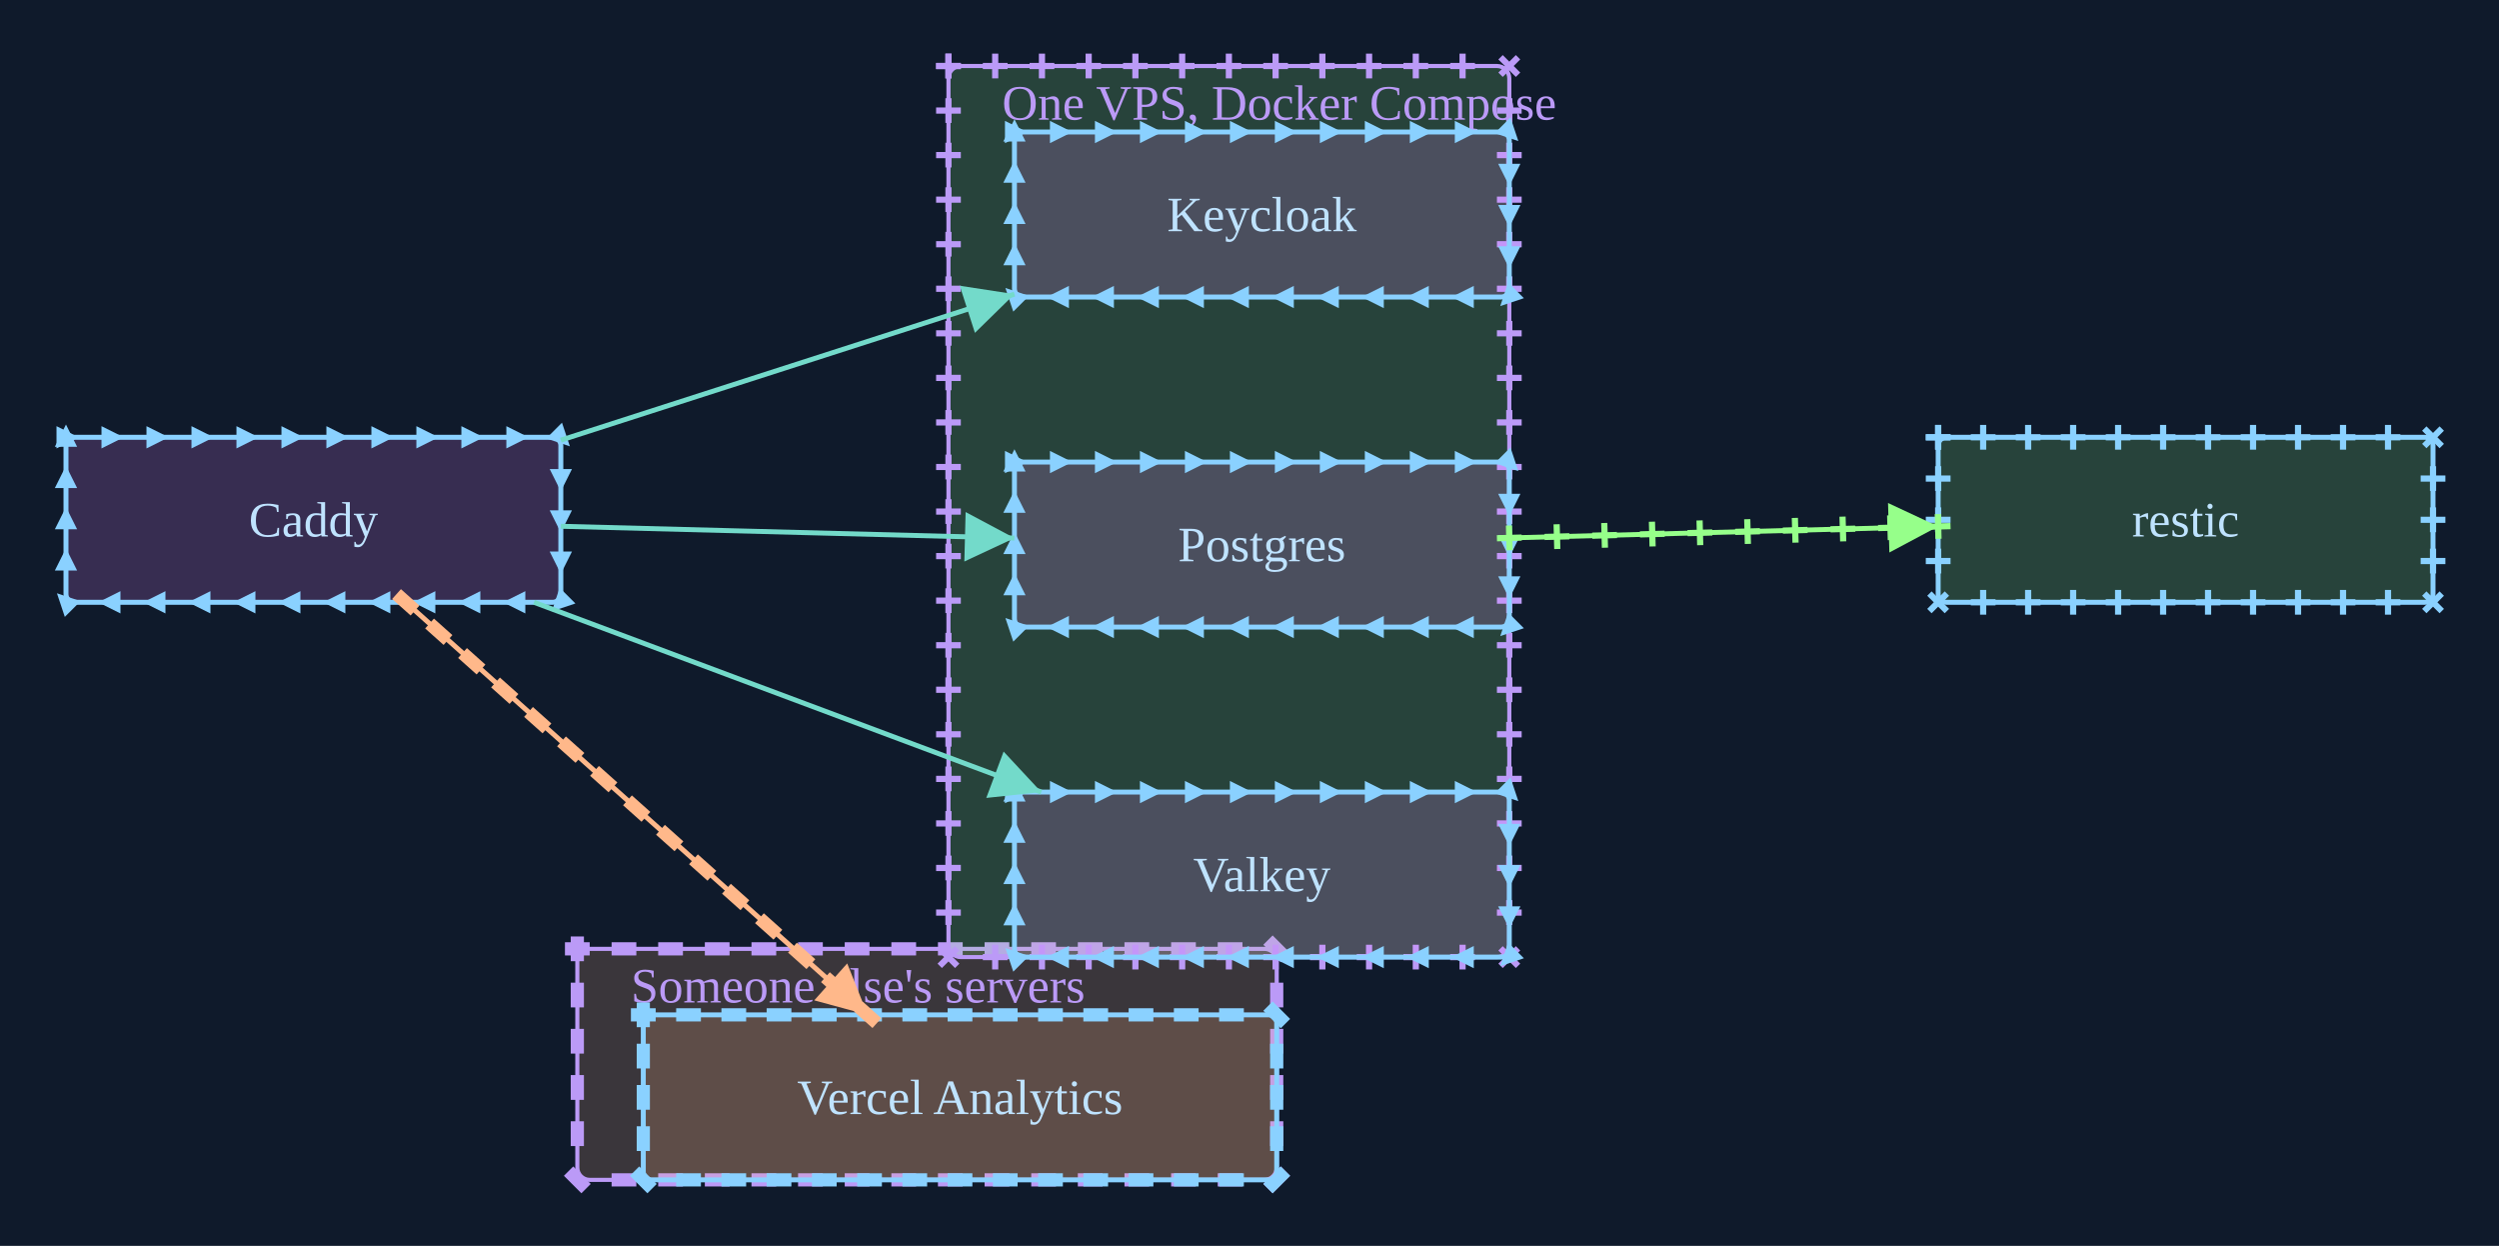
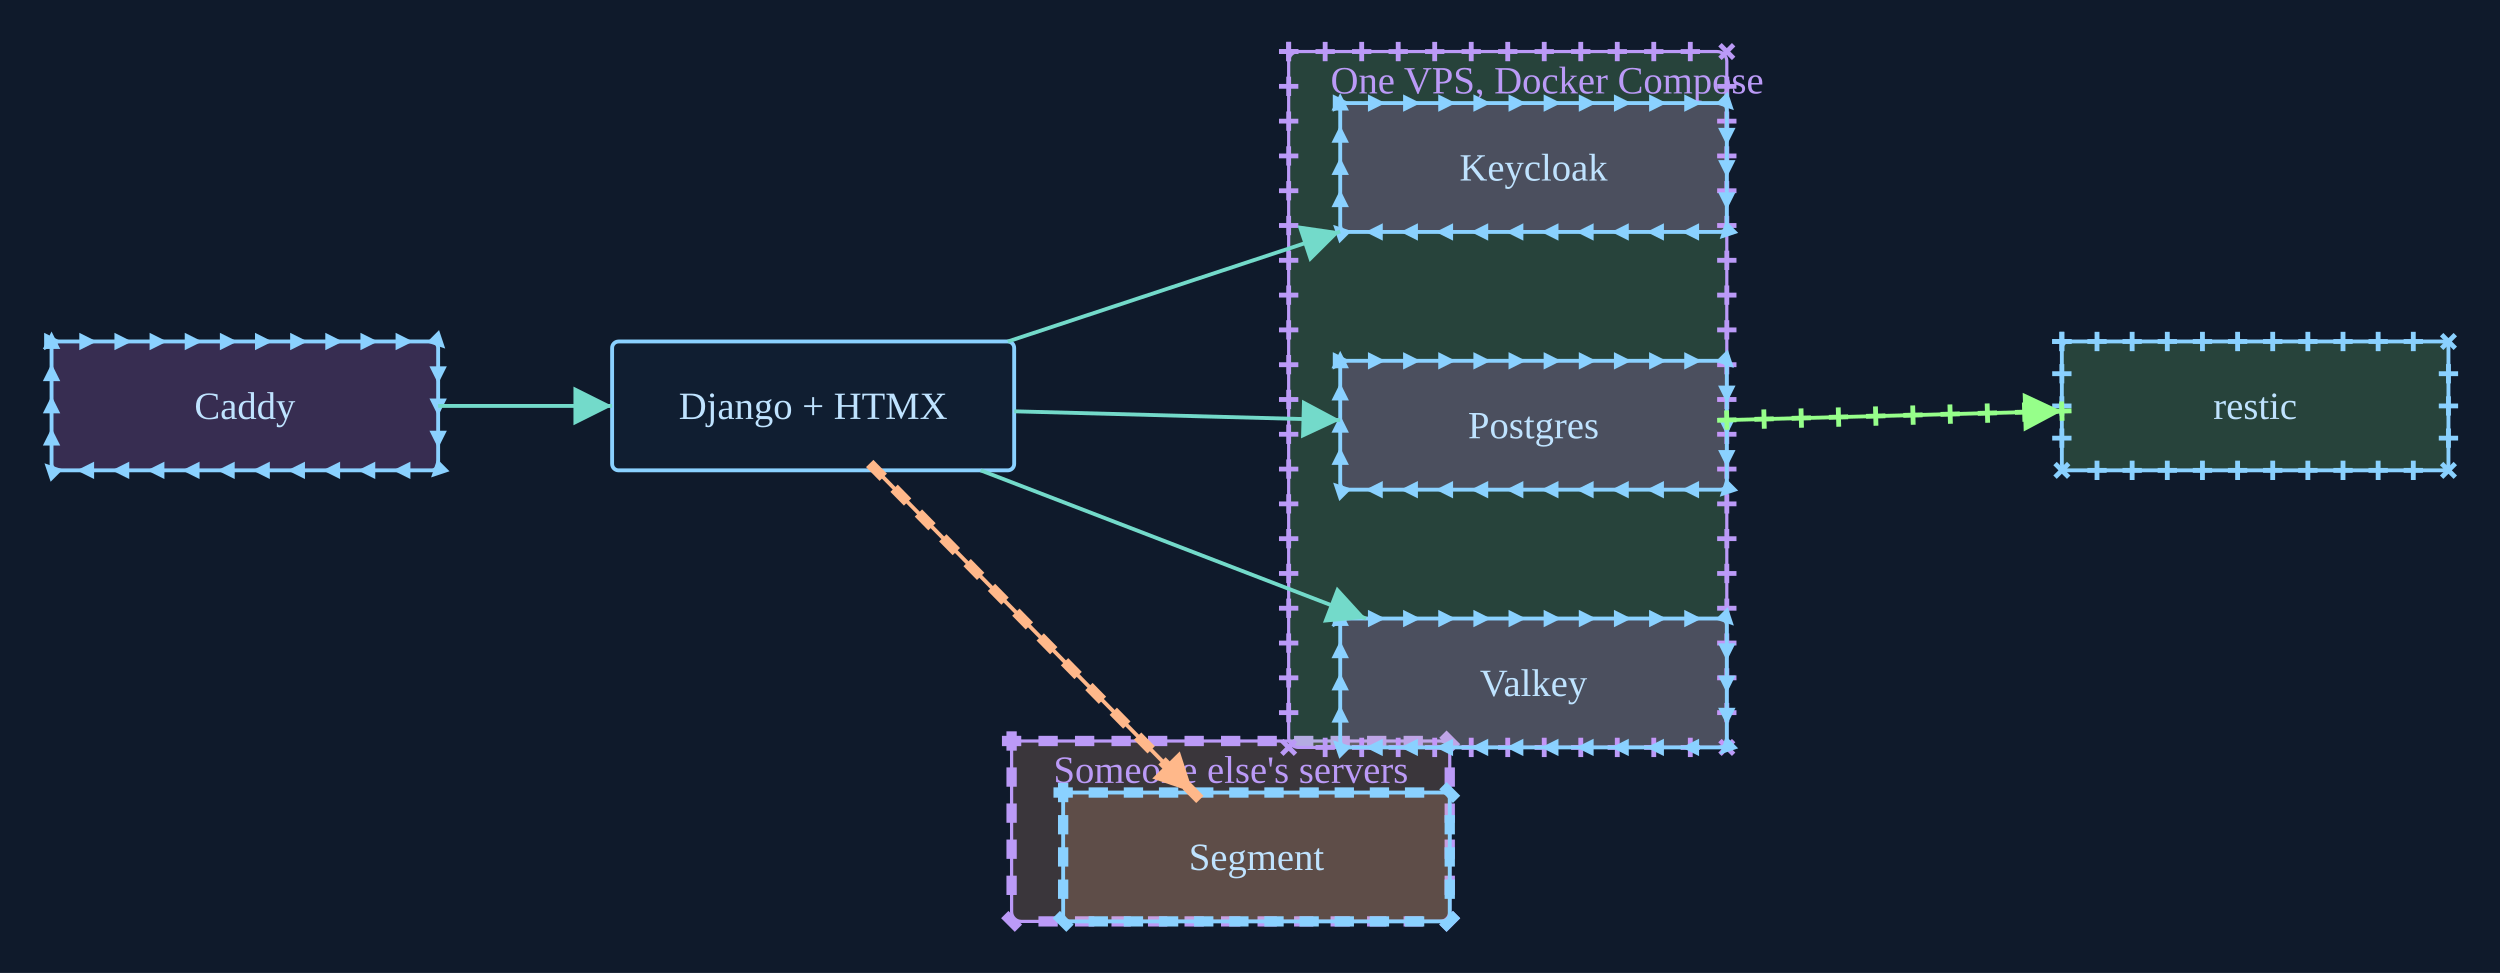
- <svg xmlns="http://www.w3.org/2000/svg" viewBox="0.00 4.00 606.00 302.00" width="606.00" height="302.00">
+ <svg xmlns="http://www.w3.org/2000/svg" viewBox="0.00 4.00 776.00 302.00" width="776.00" height="302.00">
  <defs>
    <marker id="ah-filled" markerWidth="10" markerHeight="10" refX="10" refY="5" orient="auto">
      <path d="M0,0 L10,5 L0,10 Z" fill="context-stroke" stroke="none" />
    </marker>
  </defs>
  <defs>
    <marker id="ag-glyph-4-8ad1ff" viewBox="-4.50 -4.50 9.00 9.00" markerWidth="9.00" markerHeight="9.00" markerUnits="userSpaceOnUse" refX="0" refY="0" orient="auto" fill="#8ad1ff" stroke="#8ad1ff">
      <path d="M -3,0 L 3,0 M 0,-3 L 0,3" fill="none" stroke-width="1.5" />
    </marker>
    <marker id="ag-glyph-4-96ff8a" viewBox="-4.50 -4.50 9.00 9.00" markerWidth="9.00" markerHeight="9.00" markerUnits="userSpaceOnUse" refX="0" refY="0" orient="auto" fill="#96ff8a" stroke="#96ff8a">
      <path d="M -3,0 L 3,0 M 0,-3 L 0,3" fill="none" stroke-width="1.5" />
    </marker>
    <marker id="ag-glyph-4-bb9af7" viewBox="-4.50 -4.50 9.00 9.00" markerWidth="9.00" markerHeight="9.00" markerUnits="userSpaceOnUse" refX="0" refY="0" orient="auto" fill="#bb9af7" stroke="#bb9af7">
      <path d="M -3,0 L 3,0 M 0,-3 L 0,3" fill="none" stroke-width="1.5" />
    </marker>
    <marker id="ag-glyph-5-8ad1ff" viewBox="-4.50 -4.50 9.00 9.00" markerWidth="9.00" markerHeight="9.00" markerUnits="userSpaceOnUse" refX="0" refY="0" orient="auto" fill="#8ad1ff" stroke="#8ad1ff">
      <path d="M -3,0 L 3,0" fill="none" stroke-width="3.2" />
    </marker>
    <marker id="ag-glyph-5-bb9af7" viewBox="-4.50 -4.50 9.00 9.00" markerWidth="9.00" markerHeight="9.00" markerUnits="userSpaceOnUse" refX="0" refY="0" orient="auto" fill="#bb9af7" stroke="#bb9af7">
      <path d="M -3,0 L 3,0" fill="none" stroke-width="3.2" />
    </marker>
    <marker id="ag-glyph-5-ffb88a" viewBox="-4.50 -4.50 9.00 9.00" markerWidth="9.00" markerHeight="9.00" markerUnits="userSpaceOnUse" refX="0" refY="0" orient="auto" fill="#ffb88a" stroke="#ffb88a">
      <path d="M -3,0 L 3,0" fill="none" stroke-width="3.2" />
    </marker>
    <marker id="ag-glyph-6-8ad1ff" viewBox="-4.50 -4.50 9.00 9.00" markerWidth="9.00" markerHeight="9.00" markerUnits="userSpaceOnUse" refX="0" refY="0" orient="auto" fill="#8ad1ff" stroke="#8ad1ff">
      <path d="M 3.1,0 L -2.3,2.7 L -2.3,-2.7 Z" stroke="none" />
    </marker>
  </defs>
-   <rect x="0.00" y="4.00" width="606.00" height="302.00" fill="#0f1a2b" />
+   <rect x="0.00" y="4.00" width="776.00" height="302.00" fill="#0f1a2b" />
  <g id="group-hosted" data-element-id="hosted" data-kind="group">
-     <rect x="140.00" y="234.00" width="169.60" height="56.00" rx="3.00" fill="#ffb88a" fill-opacity="0.18" stroke="#bb9af7" stroke-width="1.00" />
-     <path d="M 140.00,234.00 L 151.31,234.00 L 162.61,234.00 L 173.92,234.00 L 185.23,234.00 L 196.53,234.00 L 207.84,234.00 L 219.15,234.00 L 230.45,234.00 L 241.76,234.00 L 253.07,234.00 L 264.37,234.00 L 275.68,234.00 L 286.99,234.00 L 298.29,234.00 L 309.60,234.00 L 309.60,245.20 L 309.60,256.40 L 309.60,267.60 L 309.60,278.80 L 309.60,290.00 L 298.29,290.00 L 286.99,290.00 L 275.68,290.00 L 264.37,290.00 L 253.07,290.00 L 241.76,290.00 L 230.45,290.00 L 219.15,290.00 L 207.84,290.00 L 196.53,290.00 L 185.23,290.00 L 173.92,290.00 L 162.61,290.00 L 151.31,290.00 L 140.00,290.00 L 140.00,278.80 L 140.00,267.60 L 140.00,256.40 L 140.00,245.20 L 140.00,234.00" fill="none" stroke="none" marker-start="url(#ag-glyph-5-bb9af7)" marker-mid="url(#ag-glyph-5-bb9af7)" marker-end="url(#ag-glyph-5-bb9af7)" />
-     <text x="153.00" y="247.00" text-anchor="start" fill="#bb9af7">
-       <tspan x="153.00" dy="0">Someone else's servers</tspan>
+     <rect x="314.00" y="234.00" width="136.00" height="56.00" rx="3.00" fill="#ffb88a" fill-opacity="0.18" stroke="#bb9af7" stroke-width="1.00" />
+     <path d="M 314.00,234.00 L 325.33,234.00 L 336.67,234.00 L 348.00,234.00 L 359.33,234.00 L 370.67,234.00 L 382.00,234.00 L 393.33,234.00 L 404.67,234.00 L 416.00,234.00 L 427.33,234.00 L 438.67,234.00 L 450.00,234.00 L 450.00,245.20 L 450.00,256.40 L 450.00,267.60 L 450.00,278.80 L 450.00,290.00 L 438.67,290.00 L 427.33,290.00 L 416.00,290.00 L 404.67,290.00 L 393.33,290.00 L 382.00,290.00 L 370.67,290.00 L 359.33,290.00 L 348.00,290.00 L 336.67,290.00 L 325.33,290.00 L 314.00,290.00 L 314.00,278.80 L 314.00,267.60 L 314.00,256.40 L 314.00,245.20 L 314.00,234.00" fill="none" stroke="none" marker-start="url(#ag-glyph-5-bb9af7)" marker-mid="url(#ag-glyph-5-bb9af7)" marker-end="url(#ag-glyph-5-bb9af7)" />
+     <text x="327.00" y="247.00" text-anchor="start" fill="#bb9af7">
+       <tspan x="327.00" dy="0">Someone else's servers</tspan>
    </text>
  </g>
  <g id="group-ours" data-element-id="ours" data-kind="group">
-     <rect x="230.00" y="20.00" width="136.00" height="216.00" rx="3.00" fill="#96ff8a" fill-opacity="0.18" stroke="#bb9af7" stroke-width="1.00" />
-     <path d="M 230.00,20.00 L 241.33,20.00 L 252.67,20.00 L 264.00,20.00 L 275.33,20.00 L 286.67,20.00 L 298.00,20.00 L 309.33,20.00 L 320.67,20.00 L 332.00,20.00 L 343.33,20.00 L 354.67,20.00 L 366.00,20.00 L 366.00,30.80 L 366.00,41.60 L 366.00,52.40 L 366.00,63.20 L 366.00,74.00 L 366.00,84.80 L 366.00,95.60 L 366.00,106.40 L 366.00,117.20 L 366.00,128.00 L 366.00,138.80 L 366.00,149.60 L 366.00,160.40 L 366.00,171.20 L 366.00,182.00 L 366.00,192.80 L 366.00,203.60 L 366.00,214.40 L 366.00,225.20 L 366.00,236.00 L 354.67,236.00 L 343.33,236.00 L 332.00,236.00 L 320.67,236.00 L 309.33,236.00 L 298.00,236.00 L 286.67,236.00 L 275.33,236.00 L 264.00,236.00 L 252.67,236.00 L 241.33,236.00 L 230.00,236.00 L 230.00,225.20 L 230.00,214.40 L 230.00,203.60 L 230.00,192.80 L 230.00,182.00 L 230.00,171.20 L 230.00,160.40 L 230.00,149.60 L 230.00,138.80 L 230.00,128.00 L 230.00,117.20 L 230.00,106.40 L 230.00,95.60 L 230.00,84.80 L 230.00,74.00 L 230.00,63.20 L 230.00,52.40 L 230.00,41.60 L 230.00,30.80 L 230.00,20.00" fill="none" stroke="none" marker-start="url(#ag-glyph-4-bb9af7)" marker-mid="url(#ag-glyph-4-bb9af7)" marker-end="url(#ag-glyph-4-bb9af7)" />
-     <text x="243.00" y="33.00" text-anchor="start" fill="#bb9af7">
-       <tspan x="243.00" dy="0">One VPS, Docker Compose</tspan>
+     <rect x="400.00" y="20.00" width="136.00" height="216.00" rx="3.00" fill="#96ff8a" fill-opacity="0.18" stroke="#bb9af7" stroke-width="1.00" />
+     <path d="M 400.00,20.00 L 411.33,20.00 L 422.67,20.00 L 434.00,20.00 L 445.33,20.00 L 456.67,20.00 L 468.00,20.00 L 479.33,20.00 L 490.67,20.00 L 502.00,20.00 L 513.33,20.00 L 524.67,20.00 L 536.00,20.00 L 536.00,30.80 L 536.00,41.60 L 536.00,52.40 L 536.00,63.20 L 536.00,74.00 L 536.00,84.80 L 536.00,95.60 L 536.00,106.40 L 536.00,117.20 L 536.00,128.00 L 536.00,138.80 L 536.00,149.60 L 536.00,160.40 L 536.00,171.20 L 536.00,182.00 L 536.00,192.80 L 536.00,203.60 L 536.00,214.40 L 536.00,225.20 L 536.00,236.00 L 524.67,236.00 L 513.33,236.00 L 502.00,236.00 L 490.67,236.00 L 479.33,236.00 L 468.00,236.00 L 456.67,236.00 L 445.33,236.00 L 434.00,236.00 L 422.67,236.00 L 411.33,236.00 L 400.00,236.00 L 400.00,225.20 L 400.00,214.40 L 400.00,203.60 L 400.00,192.80 L 400.00,182.00 L 400.00,171.20 L 400.00,160.40 L 400.00,149.60 L 400.00,138.80 L 400.00,128.00 L 400.00,117.20 L 400.00,106.40 L 400.00,95.60 L 400.00,84.80 L 400.00,74.00 L 400.00,63.20 L 400.00,52.40 L 400.00,41.60 L 400.00,30.80 L 400.00,20.00" fill="none" stroke="none" marker-start="url(#ag-glyph-4-bb9af7)" marker-mid="url(#ag-glyph-4-bb9af7)" marker-end="url(#ag-glyph-4-bb9af7)" />
+     <text x="413.00" y="33.00" text-anchor="start" fill="#bb9af7">
+       <tspan x="413.00" dy="0">One VPS, Docker Compose</tspan>
    </text>
  </g>
  <g id="node-analytics" data-element-id="analytics" data-kind="node">
-     <rect x="156.00" y="250.00" width="153.60" height="40.00" rx="2.00" fill="#ffb88a" fill-opacity="0.18" stroke="#8ad1ff" stroke-width="1.20" />
-     <path d="M 156.00,250.00 L 166.97,250.00 L 177.94,250.00 L 188.91,250.00 L 199.89,250.00 L 210.86,250.00 L 221.83,250.00 L 232.80,250.00 L 243.77,250.00 L 254.74,250.00 L 265.71,250.00 L 276.69,250.00 L 287.66,250.00 L 298.63,250.00 L 309.60,250.00 L 309.60,260.00 L 309.60,270.00 L 309.60,280.00 L 309.60,290.00 L 298.63,290.00 L 287.66,290.00 L 276.69,290.00 L 265.71,290.00 L 254.74,290.00 L 243.77,290.00 L 232.80,290.00 L 221.83,290.00 L 210.86,290.00 L 199.89,290.00 L 188.91,290.00 L 177.94,290.00 L 166.97,290.00 L 156.00,290.00 L 156.00,280.00 L 156.00,270.00 L 156.00,260.00 L 156.00,250.00" fill="none" stroke="none" marker-start="url(#ag-glyph-5-8ad1ff)" marker-mid="url(#ag-glyph-5-8ad1ff)" marker-end="url(#ag-glyph-5-8ad1ff)" />
-     <text x="232.80" y="270.00" text-anchor="middle" dominant-baseline="central" fill="#bfe3ff">
-       <tspan x="232.80" dy="0">Vercel Analytics</tspan>
+     <rect x="330.00" y="250.00" width="120.00" height="40.00" rx="2.00" fill="#ffb88a" fill-opacity="0.18" stroke="#8ad1ff" stroke-width="1.20" />
+     <path d="M 330.00,250.00 L 340.91,250.00 L 351.82,250.00 L 362.73,250.00 L 373.64,250.00 L 384.55,250.00 L 395.45,250.00 L 406.36,250.00 L 417.27,250.00 L 428.18,250.00 L 439.09,250.00 L 450.00,250.00 L 450.00,260.00 L 450.00,270.00 L 450.00,280.00 L 450.00,290.00 L 439.09,290.00 L 428.18,290.00 L 417.27,290.00 L 406.36,290.00 L 395.45,290.00 L 384.55,290.00 L 373.64,290.00 L 362.73,290.00 L 351.82,290.00 L 340.91,290.00 L 330.00,290.00 L 330.00,280.00 L 330.00,270.00 L 330.00,260.00 L 330.00,250.00" fill="none" stroke="none" marker-start="url(#ag-glyph-5-8ad1ff)" marker-mid="url(#ag-glyph-5-8ad1ff)" marker-end="url(#ag-glyph-5-8ad1ff)" />
+     <text x="390.00" y="270.00" text-anchor="middle" dominant-baseline="central" fill="#bfe3ff">
+       <tspan x="390.00" dy="0">Segment</tspan>
+     </text>
+   </g>
+   <g id="node-app" data-element-id="app" data-kind="node">
+     <rect x="190.00" y="110.00" width="124.80" height="40.00" rx="2.00" fill="#122238" fill-opacity="0.55" stroke="#8ad1ff" stroke-width="1.20" />
+     <text x="252.40" y="130.00" text-anchor="middle" dominant-baseline="central" fill="#bfe3ff">
+       <tspan x="252.40" dy="0">Django + HTMX</tspan>
    </text>
  </g>
  <g id="node-auth" data-element-id="auth" data-kind="node">
-     <rect x="246.00" y="36.00" width="120.00" height="40.00" rx="2.00" fill="#f38aff" fill-opacity="0.18" stroke="#8ad1ff" stroke-width="1.20" />
-     <path d="M 246.00,36.00 L 256.91,36.00 L 267.82,36.00 L 278.73,36.00 L 289.64,36.00 L 300.55,36.00 L 311.45,36.00 L 322.36,36.00 L 333.27,36.00 L 344.18,36.00 L 355.09,36.00 L 366.00,36.00 L 366.00,46.00 L 366.00,56.00 L 366.00,66.00 L 366.00,76.00 L 355.09,76.00 L 344.18,76.00 L 333.27,76.00 L 322.36,76.00 L 311.45,76.00 L 300.55,76.00 L 289.64,76.00 L 278.73,76.00 L 267.82,76.00 L 256.91,76.00 L 246.00,76.00 L 246.00,66.00 L 246.00,56.00 L 246.00,46.00 L 246.00,36.00" fill="none" stroke="none" marker-start="url(#ag-glyph-6-8ad1ff)" marker-mid="url(#ag-glyph-6-8ad1ff)" marker-end="url(#ag-glyph-6-8ad1ff)" />
-     <text x="306.00" y="56.00" text-anchor="middle" dominant-baseline="central" fill="#bfe3ff">
-       <tspan x="306.00" dy="0">Keycloak</tspan>
+     <rect x="416.00" y="36.00" width="120.00" height="40.00" rx="2.00" fill="#f38aff" fill-opacity="0.18" stroke="#8ad1ff" stroke-width="1.20" />
+     <path d="M 416.00,36.00 L 426.91,36.00 L 437.82,36.00 L 448.73,36.00 L 459.64,36.00 L 470.55,36.00 L 481.45,36.00 L 492.36,36.00 L 503.27,36.00 L 514.18,36.00 L 525.09,36.00 L 536.00,36.00 L 536.00,46.00 L 536.00,56.00 L 536.00,66.00 L 536.00,76.00 L 525.09,76.00 L 514.18,76.00 L 503.27,76.00 L 492.36,76.00 L 481.45,76.00 L 470.55,76.00 L 459.64,76.00 L 448.73,76.00 L 437.82,76.00 L 426.91,76.00 L 416.00,76.00 L 416.00,66.00 L 416.00,56.00 L 416.00,46.00 L 416.00,36.00" fill="none" stroke="none" marker-start="url(#ag-glyph-6-8ad1ff)" marker-mid="url(#ag-glyph-6-8ad1ff)" marker-end="url(#ag-glyph-6-8ad1ff)" />
+     <text x="476.00" y="56.00" text-anchor="middle" dominant-baseline="central" fill="#bfe3ff">
+       <tspan x="476.00" dy="0">Keycloak</tspan>
    </text>
  </g>
  <g id="node-backups" data-element-id="backups" data-kind="node">
-     <rect x="470.00" y="110.00" width="120.00" height="40.00" rx="2.00" fill="#96ff8a" fill-opacity="0.18" stroke="#8ad1ff" stroke-width="1.20" />
-     <path d="M 470.00,110.00 L 480.91,110.00 L 491.82,110.00 L 502.73,110.00 L 513.64,110.00 L 524.55,110.00 L 535.45,110.00 L 546.36,110.00 L 557.27,110.00 L 568.18,110.00 L 579.09,110.00 L 590.00,110.00 L 590.00,120.00 L 590.00,130.00 L 590.00,140.00 L 590.00,150.00 L 579.09,150.00 L 568.18,150.00 L 557.27,150.00 L 546.36,150.00 L 535.45,150.00 L 524.55,150.00 L 513.64,150.00 L 502.73,150.00 L 491.82,150.00 L 480.91,150.00 L 470.00,150.00 L 470.00,140.00 L 470.00,130.00 L 470.00,120.00 L 470.00,110.00" fill="none" stroke="none" marker-start="url(#ag-glyph-4-8ad1ff)" marker-mid="url(#ag-glyph-4-8ad1ff)" marker-end="url(#ag-glyph-4-8ad1ff)" />
-     <text x="530.00" y="130.00" text-anchor="middle" dominant-baseline="central" fill="#bfe3ff">
-       <tspan x="530.00" dy="0">restic</tspan>
+     <rect x="640.00" y="110.00" width="120.00" height="40.00" rx="2.00" fill="#96ff8a" fill-opacity="0.18" stroke="#8ad1ff" stroke-width="1.20" />
+     <path d="M 640.00,110.00 L 650.91,110.00 L 661.82,110.00 L 672.73,110.00 L 683.64,110.00 L 694.55,110.00 L 705.45,110.00 L 716.36,110.00 L 727.27,110.00 L 738.18,110.00 L 749.09,110.00 L 760.00,110.00 L 760.00,120.00 L 760.00,130.00 L 760.00,140.00 L 760.00,150.00 L 749.09,150.00 L 738.18,150.00 L 727.27,150.00 L 716.36,150.00 L 705.45,150.00 L 694.55,150.00 L 683.64,150.00 L 672.73,150.00 L 661.82,150.00 L 650.91,150.00 L 640.00,150.00 L 640.00,140.00 L 640.00,130.00 L 640.00,120.00 L 640.00,110.00" fill="none" stroke="none" marker-start="url(#ag-glyph-4-8ad1ff)" marker-mid="url(#ag-glyph-4-8ad1ff)" marker-end="url(#ag-glyph-4-8ad1ff)" />
+     <text x="700.00" y="130.00" text-anchor="middle" dominant-baseline="central" fill="#bfe3ff">
+       <tspan x="700.00" dy="0">restic</tspan>
    </text>
  </g>
  <g id="node-cache" data-element-id="cache" data-kind="node">
-     <rect x="246.00" y="196.00" width="120.00" height="40.00" rx="2.00" fill="#f38aff" fill-opacity="0.18" stroke="#8ad1ff" stroke-width="1.20" />
-     <path d="M 246.00,196.00 L 256.91,196.00 L 267.82,196.00 L 278.73,196.00 L 289.64,196.00 L 300.55,196.00 L 311.45,196.00 L 322.36,196.00 L 333.27,196.00 L 344.18,196.00 L 355.09,196.00 L 366.00,196.00 L 366.00,206.00 L 366.00,216.00 L 366.00,226.00 L 366.00,236.00 L 355.09,236.00 L 344.18,236.00 L 333.27,236.00 L 322.36,236.00 L 311.45,236.00 L 300.55,236.00 L 289.64,236.00 L 278.73,236.00 L 267.82,236.00 L 256.91,236.00 L 246.00,236.00 L 246.00,226.00 L 246.00,216.00 L 246.00,206.00 L 246.00,196.00" fill="none" stroke="none" marker-start="url(#ag-glyph-6-8ad1ff)" marker-mid="url(#ag-glyph-6-8ad1ff)" marker-end="url(#ag-glyph-6-8ad1ff)" />
-     <text x="306.00" y="216.00" text-anchor="middle" dominant-baseline="central" fill="#bfe3ff">
-       <tspan x="306.00" dy="0">Valkey</tspan>
+     <rect x="416.00" y="196.00" width="120.00" height="40.00" rx="2.00" fill="#f38aff" fill-opacity="0.18" stroke="#8ad1ff" stroke-width="1.20" />
+     <path d="M 416.00,196.00 L 426.91,196.00 L 437.82,196.00 L 448.73,196.00 L 459.64,196.00 L 470.55,196.00 L 481.45,196.00 L 492.36,196.00 L 503.27,196.00 L 514.18,196.00 L 525.09,196.00 L 536.00,196.00 L 536.00,206.00 L 536.00,216.00 L 536.00,226.00 L 536.00,236.00 L 525.09,236.00 L 514.18,236.00 L 503.27,236.00 L 492.36,236.00 L 481.45,236.00 L 470.55,236.00 L 459.64,236.00 L 448.73,236.00 L 437.82,236.00 L 426.91,236.00 L 416.00,236.00 L 416.00,226.00 L 416.00,216.00 L 416.00,206.00 L 416.00,196.00" fill="none" stroke="none" marker-start="url(#ag-glyph-6-8ad1ff)" marker-mid="url(#ag-glyph-6-8ad1ff)" marker-end="url(#ag-glyph-6-8ad1ff)" />
+     <text x="476.00" y="216.00" text-anchor="middle" dominant-baseline="central" fill="#bfe3ff">
+       <tspan x="476.00" dy="0">Valkey</tspan>
    </text>
  </g>
  <g id="node-db" data-element-id="db" data-kind="node">
-     <rect x="246.00" y="116.00" width="120.00" height="40.00" rx="2.00" fill="#f38aff" fill-opacity="0.18" stroke="#8ad1ff" stroke-width="1.20" />
-     <path d="M 246.00,116.00 L 256.91,116.00 L 267.82,116.00 L 278.73,116.00 L 289.64,116.00 L 300.55,116.00 L 311.45,116.00 L 322.36,116.00 L 333.27,116.00 L 344.18,116.00 L 355.09,116.00 L 366.00,116.00 L 366.00,126.00 L 366.00,136.00 L 366.00,146.00 L 366.00,156.00 L 355.09,156.00 L 344.18,156.00 L 333.27,156.00 L 322.36,156.00 L 311.45,156.00 L 300.55,156.00 L 289.64,156.00 L 278.73,156.00 L 267.82,156.00 L 256.91,156.00 L 246.00,156.00 L 246.00,146.00 L 246.00,136.00 L 246.00,126.00 L 246.00,116.00" fill="none" stroke="none" marker-start="url(#ag-glyph-6-8ad1ff)" marker-mid="url(#ag-glyph-6-8ad1ff)" marker-end="url(#ag-glyph-6-8ad1ff)" />
-     <text x="306.00" y="136.00" text-anchor="middle" dominant-baseline="central" fill="#bfe3ff">
-       <tspan x="306.00" dy="0">Postgres</tspan>
+     <rect x="416.00" y="116.00" width="120.00" height="40.00" rx="2.00" fill="#f38aff" fill-opacity="0.18" stroke="#8ad1ff" stroke-width="1.20" />
+     <path d="M 416.00,116.00 L 426.91,116.00 L 437.82,116.00 L 448.73,116.00 L 459.64,116.00 L 470.55,116.00 L 481.45,116.00 L 492.36,116.00 L 503.27,116.00 L 514.18,116.00 L 525.09,116.00 L 536.00,116.00 L 536.00,126.00 L 536.00,136.00 L 536.00,146.00 L 536.00,156.00 L 525.09,156.00 L 514.18,156.00 L 503.27,156.00 L 492.36,156.00 L 481.45,156.00 L 470.55,156.00 L 459.64,156.00 L 448.73,156.00 L 437.82,156.00 L 426.91,156.00 L 416.00,156.00 L 416.00,146.00 L 416.00,136.00 L 416.00,126.00 L 416.00,116.00" fill="none" stroke="none" marker-start="url(#ag-glyph-6-8ad1ff)" marker-mid="url(#ag-glyph-6-8ad1ff)" marker-end="url(#ag-glyph-6-8ad1ff)" />
+     <text x="476.00" y="136.00" text-anchor="middle" dominant-baseline="central" fill="#bfe3ff">
+       <tspan x="476.00" dy="0">Postgres</tspan>
    </text>
  </g>
  <g id="node-web" data-element-id="web" data-kind="node">
    <rect x="16.00" y="110.00" width="120.00" height="40.00" rx="2.00" fill="#f38aff" fill-opacity="0.18" stroke="#8ad1ff" stroke-width="1.20" />
    <path d="M 16.00,110.00 L 26.91,110.00 L 37.82,110.00 L 48.73,110.00 L 59.64,110.00 L 70.55,110.00 L 81.45,110.00 L 92.36,110.00 L 103.27,110.00 L 114.18,110.00 L 125.09,110.00 L 136.00,110.00 L 136.00,120.00 L 136.00,130.00 L 136.00,140.00 L 136.00,150.00 L 125.09,150.00 L 114.18,150.00 L 103.27,150.00 L 92.36,150.00 L 81.45,150.00 L 70.55,150.00 L 59.64,150.00 L 48.73,150.00 L 37.82,150.00 L 26.91,150.00 L 16.00,150.00 L 16.00,140.00 L 16.00,130.00 L 16.00,120.00 L 16.00,110.00" fill="none" stroke="none" marker-start="url(#ag-glyph-6-8ad1ff)" marker-mid="url(#ag-glyph-6-8ad1ff)" marker-end="url(#ag-glyph-6-8ad1ff)" />
    <text x="76.00" y="130.00" text-anchor="middle" dominant-baseline="central" fill="#bfe3ff">
      <tspan x="76.00" dy="0">Caddy</tspan>
    </text>
  </g>
+   <g id="edge-app__analytics" data-element-id="app__analytics" data-kind="edge">
+     <path d="M 272.06,150.00 L 370.34,250.00" fill="none" stroke="transparent" stroke-width="12" style="pointer-events: stroke" />
+     <path d="M 272.06,150.00 L 370.34,250.00" fill="none" stroke="#ffb88a" stroke-width="1.20" marker-end="url(#ah-filled)" />
+     <path d="M 272.06,150.00 L 279.62,157.69 L 287.18,165.38 L 294.74,173.08 L 302.30,180.77 L 309.86,188.46 L 317.42,196.15 L 324.98,203.85 L 332.54,211.54 L 340.10,219.23 L 347.66,226.92 L 355.22,234.62 L 362.78,242.31 L 370.34,250.00" fill="none" stroke="none" marker-start="url(#ag-glyph-5-ffb88a)" marker-mid="url(#ag-glyph-5-ffb88a)" marker-end="url(#ag-glyph-5-ffb88a)" />
+   </g>
+   <g id="edge-app__auth" data-element-id="app__auth" data-kind="edge">
+     <path d="M 312.83,110.00 L 416.00,75.86" fill="none" stroke="transparent" stroke-width="12" style="pointer-events: stroke" />
+     <path d="M 312.83,110.00 L 416.00,75.86" fill="none" stroke="#73daca" stroke-width="1.20" marker-end="url(#ah-filled)" />
+   </g>
+   <g id="edge-app__cache" data-element-id="app__cache" data-kind="edge">
+     <path d="M 304.40,150.00 L 424.00,196.00" fill="none" stroke="transparent" stroke-width="12" style="pointer-events: stroke" />
+     <path d="M 304.40,150.00 L 424.00,196.00" fill="none" stroke="#73daca" stroke-width="1.20" marker-end="url(#ah-filled)" />
+   </g>
+   <g id="edge-app__db" data-element-id="app__db" data-kind="edge">
+     <path d="M 314.80,131.67 L 416.00,134.39" fill="none" stroke="transparent" stroke-width="12" style="pointer-events: stroke" />
+     <path d="M 314.80,131.67 L 416.00,134.39" fill="none" stroke="#73daca" stroke-width="1.20" marker-end="url(#ah-filled)" />
+   </g>
  <g id="edge-db__backups" data-element-id="db__backups" data-kind="edge">
-     <path d="M 366.00,134.39 L 470.00,131.61" fill="none" stroke="transparent" stroke-width="12" style="pointer-events: stroke" />
-     <path d="M 366.00,134.39 L 470.00,131.61" fill="none" stroke="#96ff8a" stroke-width="1.20" marker-end="url(#ah-filled)" />
-     <path d="M 366.00,134.39 L 377.56,134.08 L 389.11,133.77 L 400.67,133.46 L 412.22,133.15 L 423.78,132.85 L 435.33,132.54 L 446.89,132.23 L 458.44,131.92 L 470.00,131.61" fill="none" stroke="none" marker-start="url(#ag-glyph-4-96ff8a)" marker-mid="url(#ag-glyph-4-96ff8a)" marker-end="url(#ag-glyph-4-96ff8a)" />
+     <path d="M 536.00,134.39 L 640.00,131.61" fill="none" stroke="transparent" stroke-width="12" style="pointer-events: stroke" />
+     <path d="M 536.00,134.39 L 640.00,131.61" fill="none" stroke="#96ff8a" stroke-width="1.20" marker-end="url(#ah-filled)" />
+     <path d="M 536.00,134.39 L 547.56,134.08 L 559.11,133.77 L 570.67,133.46 L 582.22,133.15 L 593.78,132.85 L 605.33,132.54 L 616.89,132.23 L 628.44,131.92 L 640.00,131.61" fill="none" stroke="none" marker-start="url(#ag-glyph-4-96ff8a)" marker-mid="url(#ag-glyph-4-96ff8a)" marker-end="url(#ag-glyph-4-96ff8a)" />
  </g>
-   <g id="edge-web__analytics" data-element-id="web__analytics" data-kind="edge">
-     <path d="M 98.40,150.00 L 210.40,250.00" fill="none" stroke="transparent" stroke-width="12" style="pointer-events: stroke" />
-     <path d="M 98.40,150.00 L 210.40,250.00" fill="none" stroke="#ffb88a" stroke-width="1.20" marker-end="url(#ah-filled)" />
-     <path d="M 98.40,150.00 L 106.40,157.14 L 114.40,164.29 L 122.40,171.43 L 130.40,178.57 L 138.40,185.71 L 146.40,192.86 L 154.40,200.00 L 162.40,207.14 L 170.40,214.29 L 178.40,221.43 L 186.40,228.57 L 194.40,235.71 L 202.40,242.86 L 210.40,250.00" fill="none" stroke="none" marker-start="url(#ag-glyph-5-ffb88a)" marker-mid="url(#ag-glyph-5-ffb88a)" marker-end="url(#ag-glyph-5-ffb88a)" />
-   </g>
-   <g id="edge-web__auth" data-element-id="web__auth" data-kind="edge">
-     <path d="M 136.00,110.70 L 246.00,75.30" fill="none" stroke="transparent" stroke-width="12" style="pointer-events: stroke" />
-     <path d="M 136.00,110.70 L 246.00,75.30" fill="none" stroke="#73daca" stroke-width="1.20" marker-end="url(#ah-filled)" />
-   </g>
-   <g id="edge-web__cache" data-element-id="web__cache" data-kind="edge">
-     <path d="M 129.49,150.00 L 252.51,196.00" fill="none" stroke="transparent" stroke-width="12" style="pointer-events: stroke" />
-     <path d="M 129.49,150.00 L 252.51,196.00" fill="none" stroke="#73daca" stroke-width="1.20" marker-end="url(#ah-filled)" />
-   </g>
-   <g id="edge-web__db" data-element-id="web__db" data-kind="edge">
-     <path d="M 136.00,131.57 L 246.00,134.43" fill="none" stroke="transparent" stroke-width="12" style="pointer-events: stroke" />
-     <path d="M 136.00,131.57 L 246.00,134.43" fill="none" stroke="#73daca" stroke-width="1.20" marker-end="url(#ah-filled)" />
+   <g id="edge-web__app" data-element-id="web__app" data-kind="edge">
+     <path d="M 136.00,130.00 L 190.00,130.00" fill="none" stroke="transparent" stroke-width="12" style="pointer-events: stroke" />
+     <path d="M 136.00,130.00 L 190.00,130.00" fill="none" stroke="#73daca" stroke-width="1.20" marker-end="url(#ah-filled)" />
  </g>
</svg>
